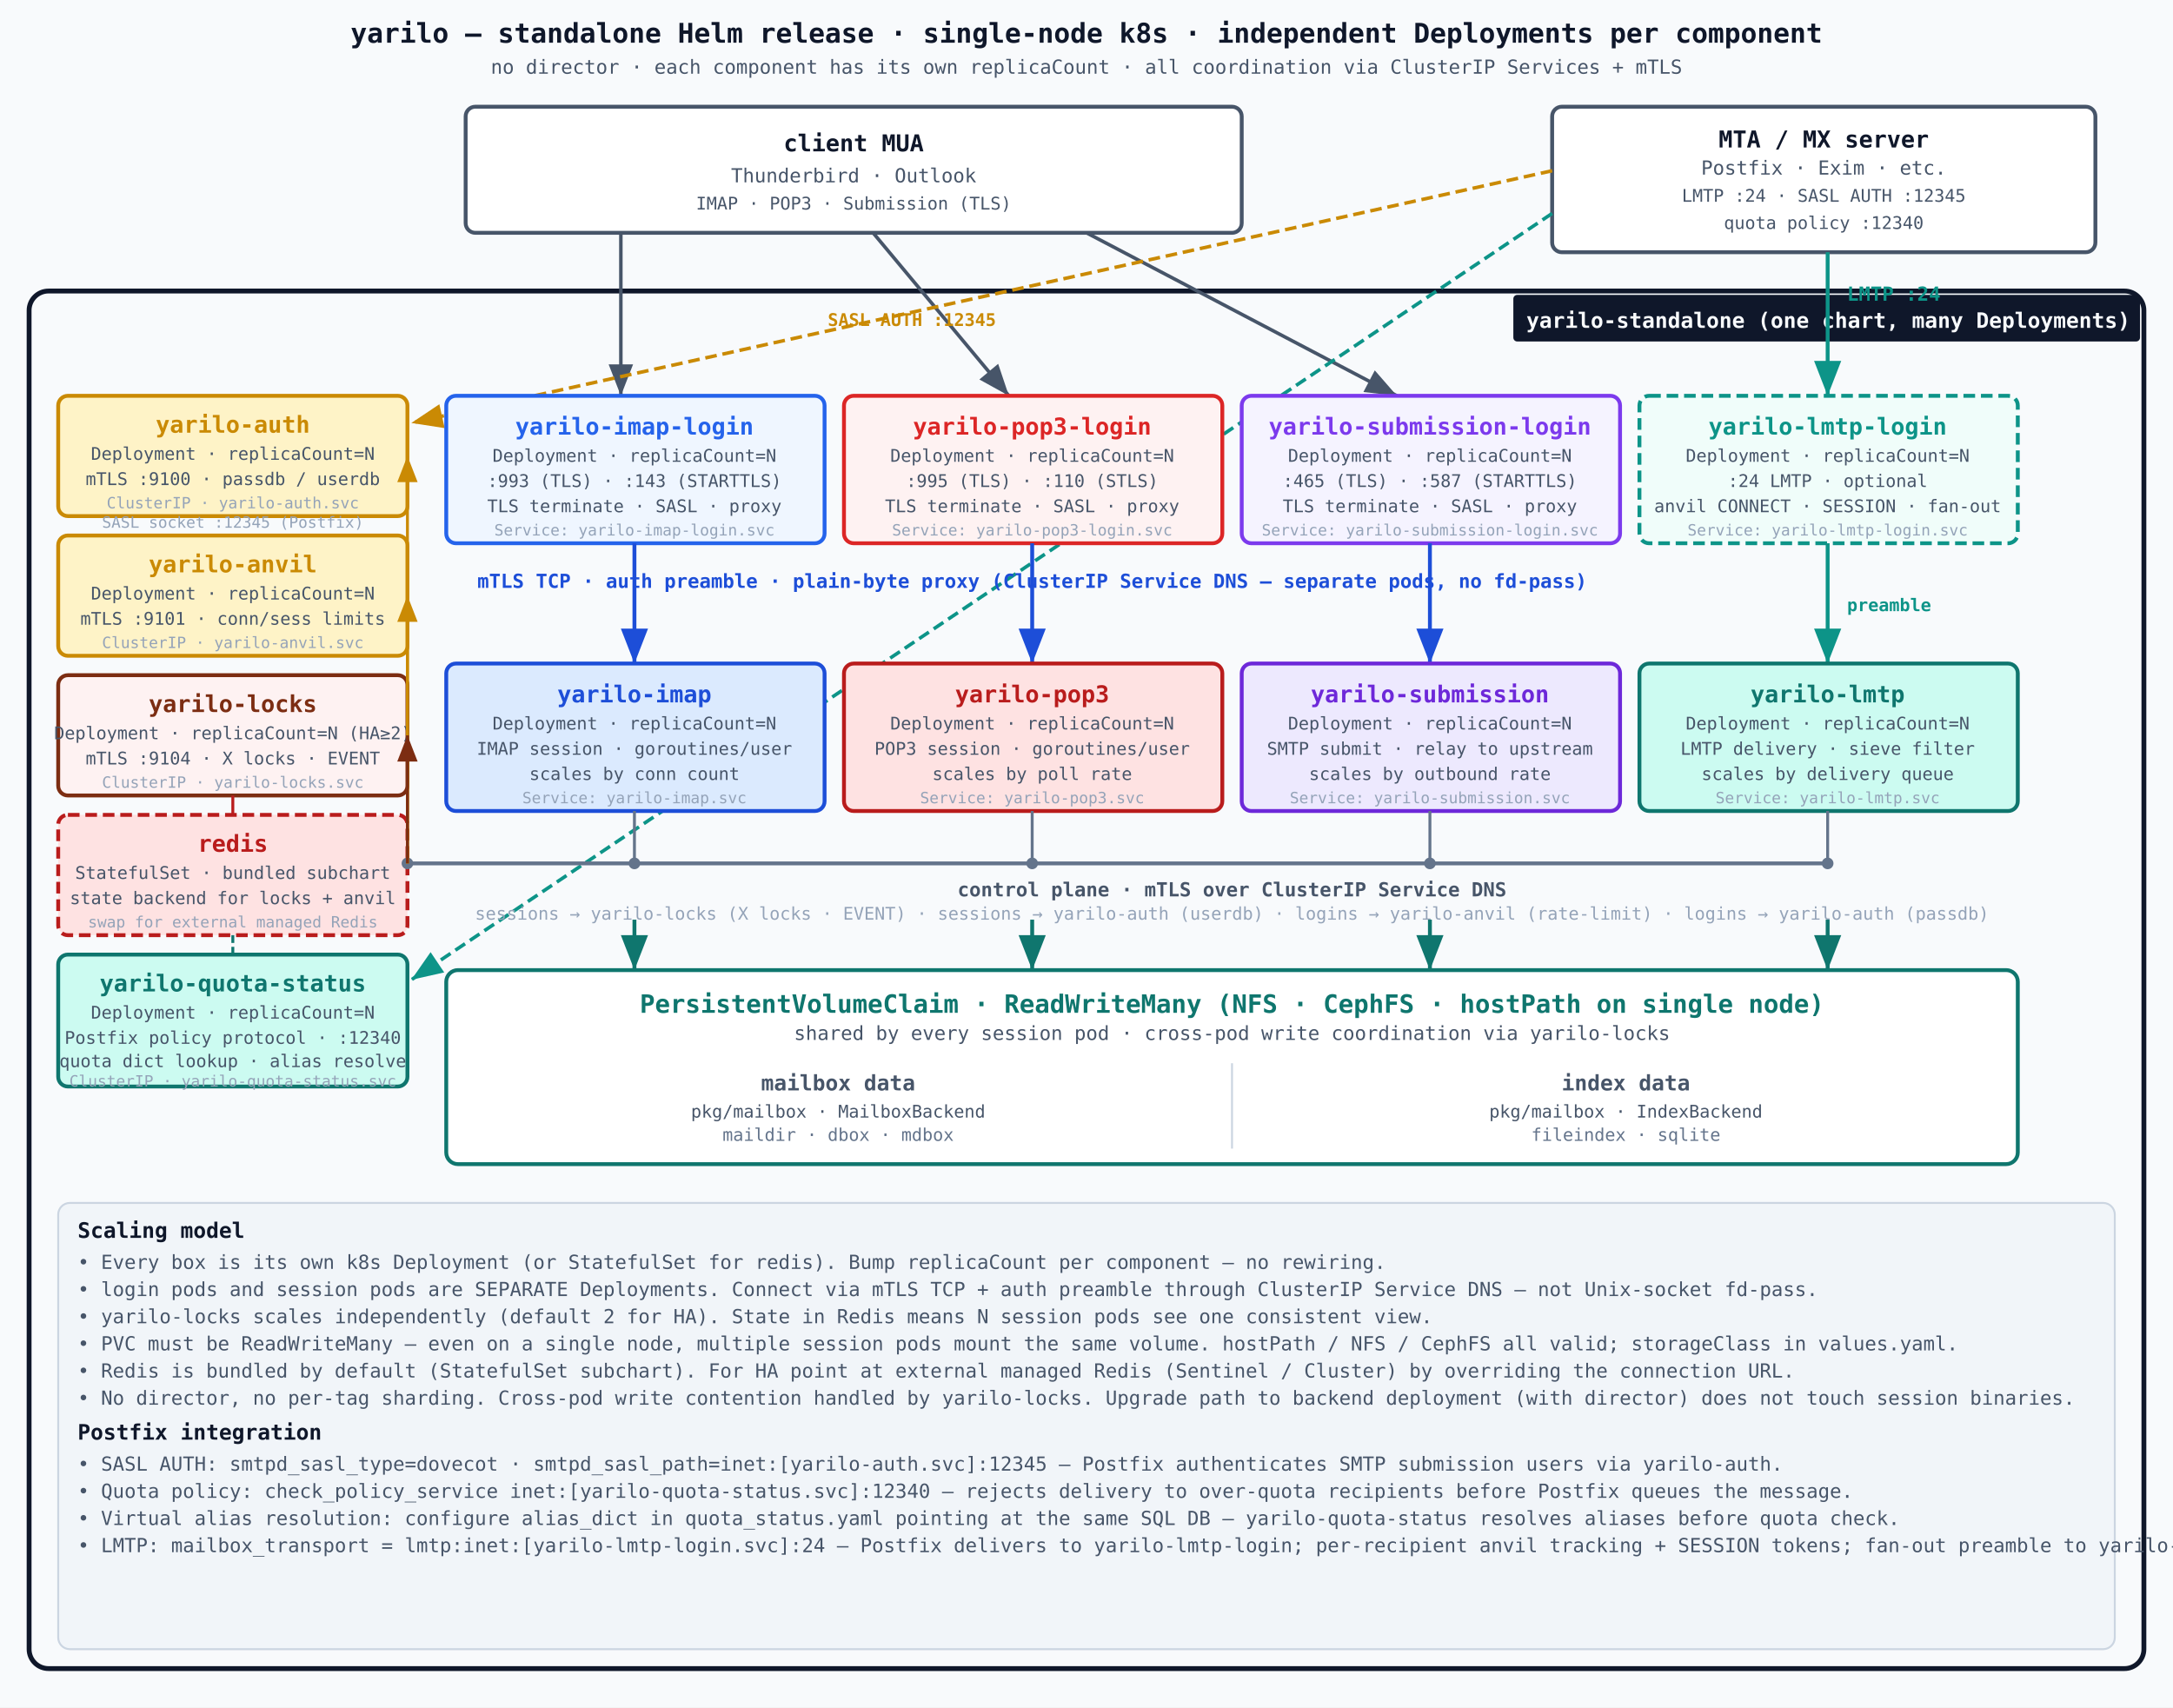
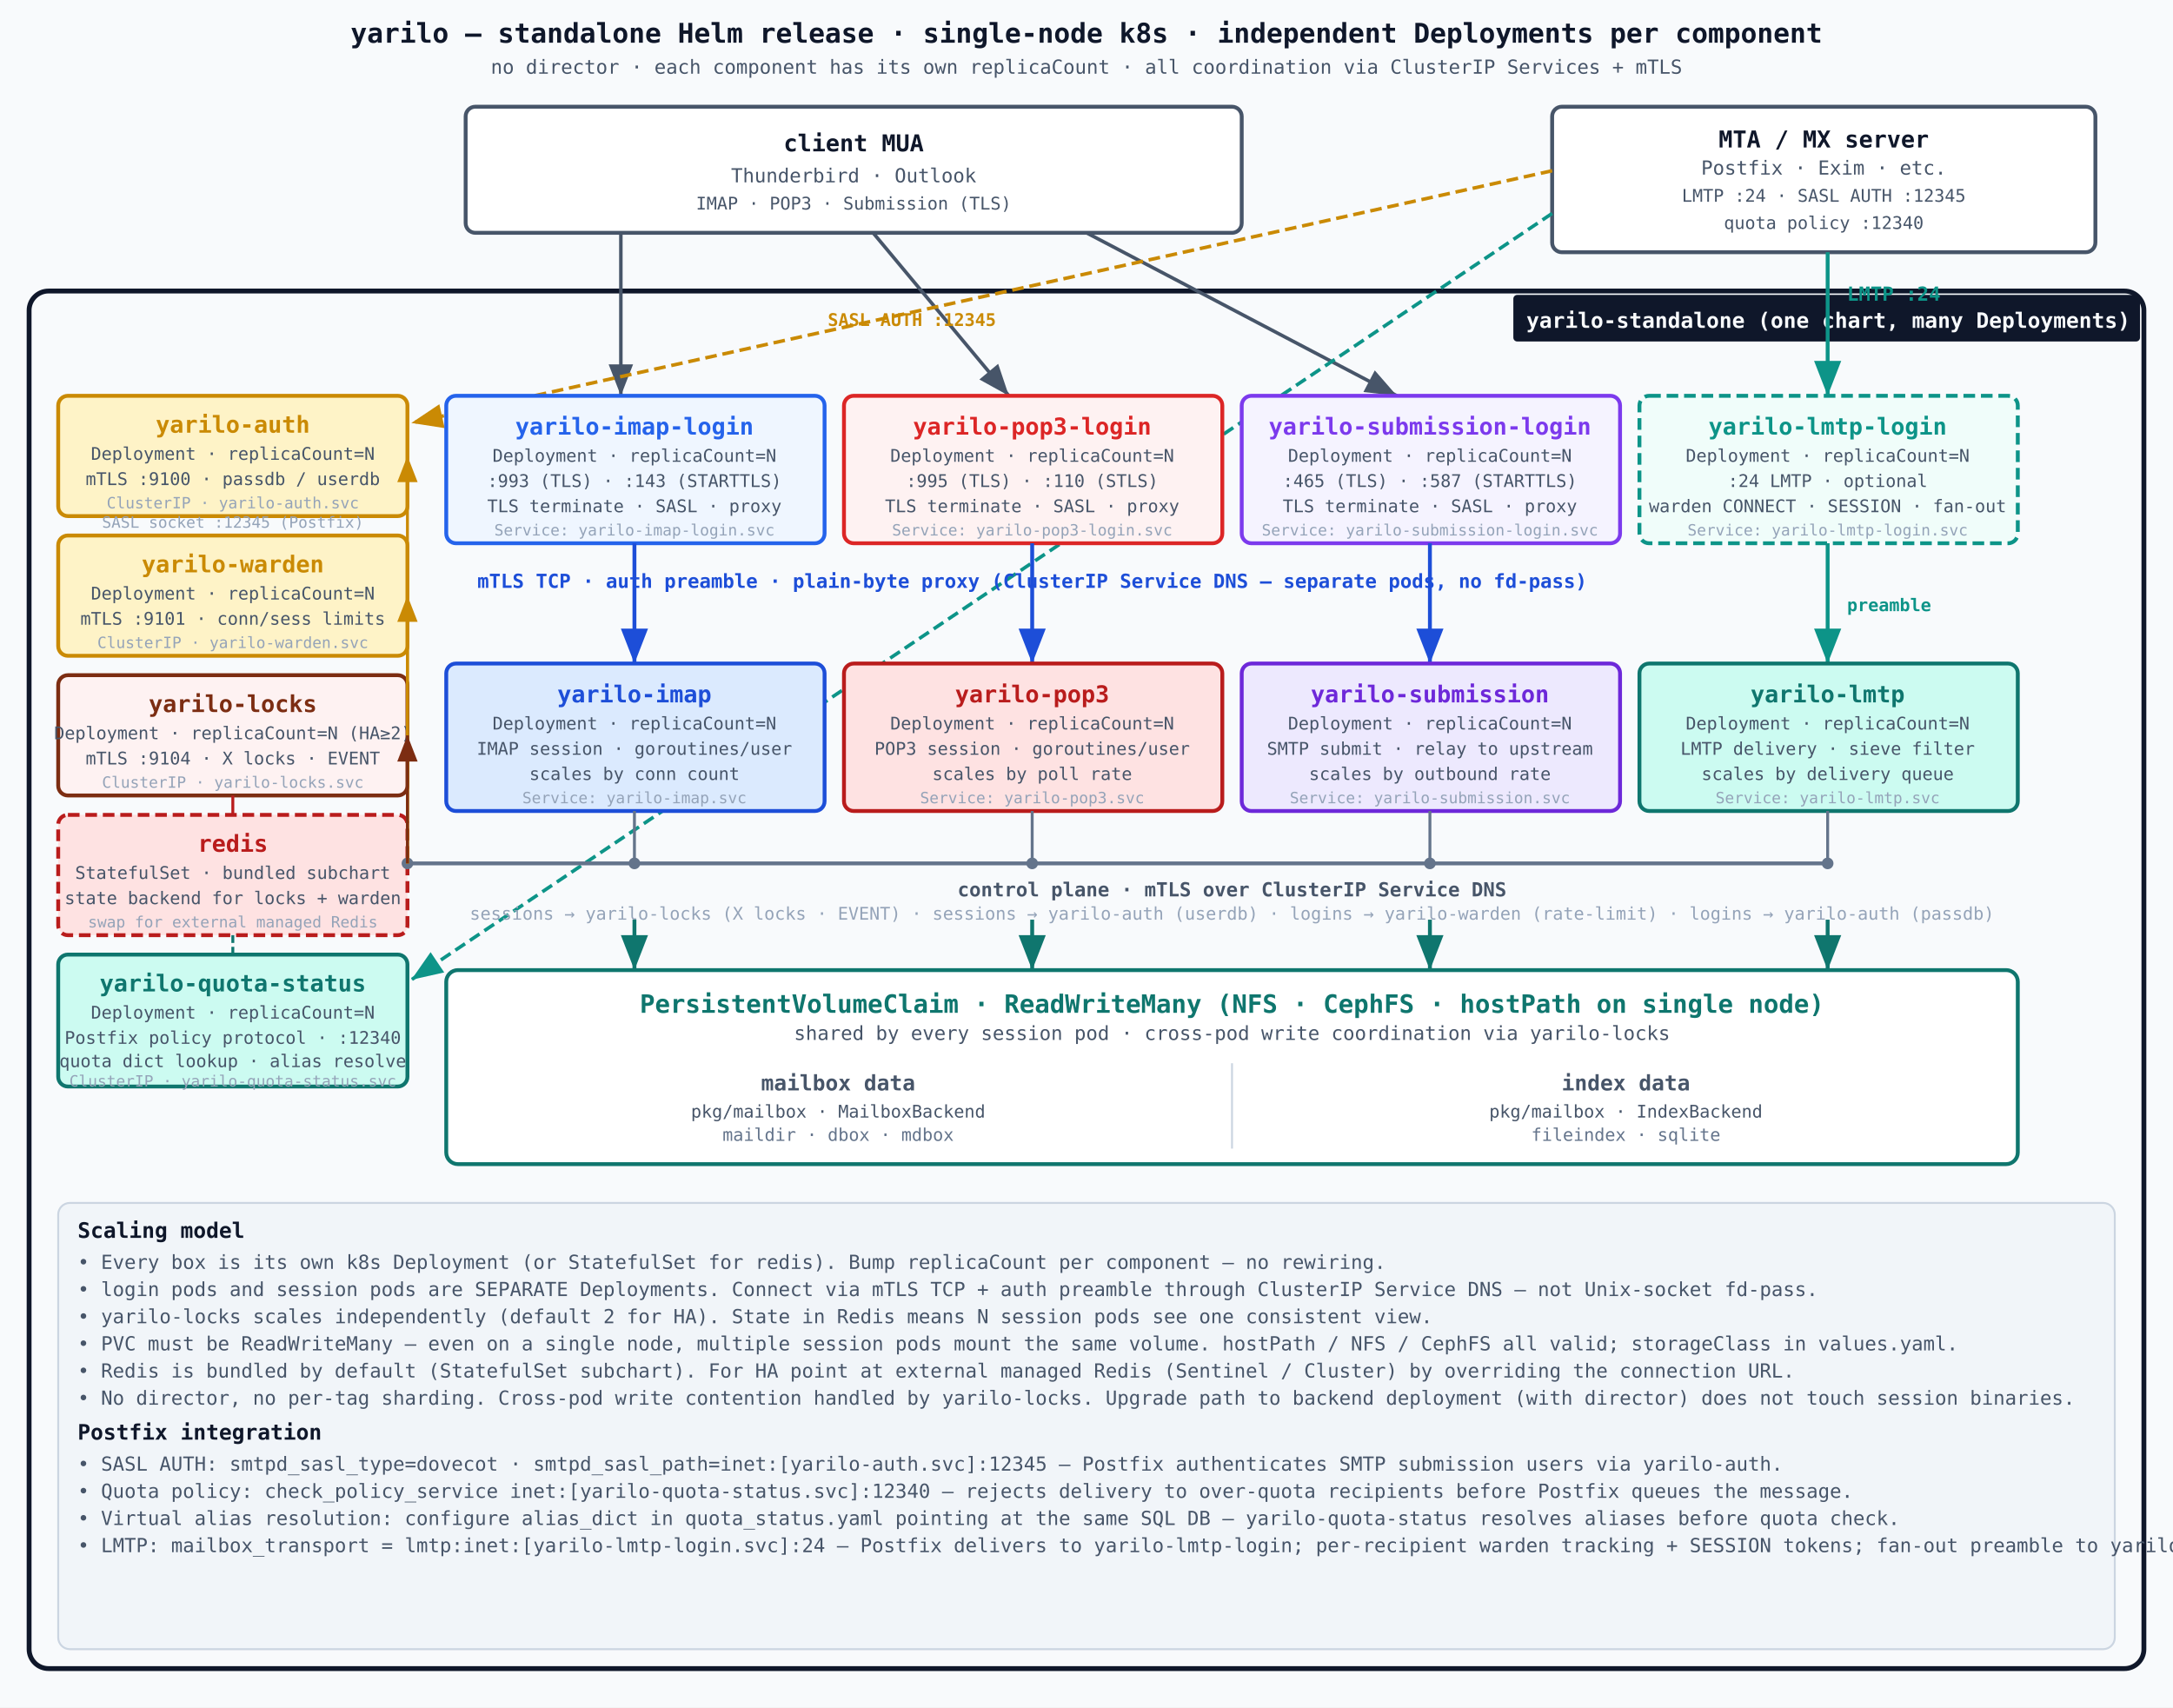
<svg xmlns="http://www.w3.org/2000/svg" width="1120" height="880" font-family="monospace">
  <defs>
    <marker id="aa" markerWidth="9" markerHeight="7" refX="9" refY="3.5" orient="auto">
      <polygon points="0 0,9 3.5,0 7" fill="#ca8a04" />
    </marker>
    <marker id="ax" markerWidth="9" markerHeight="7" refX="9" refY="3.5" orient="auto">
      <polygon points="0 0,9 3.5,0 7" fill="#475569" />
    </marker>
    <marker id="ap" markerWidth="9" markerHeight="7" refX="9" refY="3.5" orient="auto">
      <polygon points="0 0,9 3.5,0 7" fill="#0f766e" />
    </marker>
    <marker id="al" markerWidth="9" markerHeight="7" refX="9" refY="3.5" orient="auto">
      <polygon points="0 0,9 3.5,0 7" fill="#7c2d12" />
    </marker>
    <marker id="ad" markerWidth="9" markerHeight="7" refX="9" refY="3.5" orient="auto">
      <polygon points="0 0,9 3.5,0 7" fill="#1d4ed8" />
    </marker>
    <marker id="ar" markerWidth="9" markerHeight="7" refX="9" refY="3.5" orient="auto">
      <polygon points="0 0,9 3.5,0 7" fill="#b91c1c" />
    </marker>
    <marker id="aq" markerWidth="9" markerHeight="7" refX="9" refY="3.5" orient="auto">
      <polygon points="0 0,9 3.5,0 7" fill="#0d9488" />
    </marker>
  </defs>
  <rect width="1120" height="880" fill="#f8fafc" />
  <text x="560" y="22" text-anchor="middle" fill="#0f172a" font-size="14" font-weight="bold">yarilo — standalone Helm release · single-node k8s · independent Deployments per component</text>
  <text x="560" y="38" text-anchor="middle" fill="#475569" font-size="10">no director · each component has its own replicaCount · all coordination via ClusterIP Services + mTLS</text>
  <rect x="240" y="55" width="400" height="65" rx="5" fill="#ffffff" stroke="#475569" stroke-width="2" />
  <text x="440" y="78" text-anchor="middle" fill="#0f172a" font-size="12" font-weight="bold">client MUA</text>
  <text x="440" y="94" text-anchor="middle" fill="#475569" font-size="10">Thunderbird · Outlook</text>
  <text x="440" y="108" text-anchor="middle" fill="#475569" font-size="9">IMAP · POP3 · Submission (TLS)</text>
  <rect x="800" y="55" width="280" height="75" rx="5" fill="#ffffff" stroke="#475569" stroke-width="2" />
  <text x="940" y="76" text-anchor="middle" fill="#0f172a" font-size="12" font-weight="bold">MTA / MX server</text>
  <text x="940" y="90" text-anchor="middle" fill="#475569" font-size="10">Postfix · Exim · etc.</text>
  <text x="940" y="104" text-anchor="middle" fill="#475569" font-size="9">LMTP :24 · SASL AUTH :12345</text>
  <text x="940" y="118" text-anchor="middle" fill="#475569" font-size="9">quota policy :12340</text>
  <rect x="15" y="150" width="1090" height="710" rx="10" fill="none" stroke="#0f172a" stroke-width="2.5" />
  <rect x="780" y="152" width="323" height="24" rx="2" fill="#0f172a" />
  <text x="1098" y="169" text-anchor="end" fill="#f8fafc" font-size="11" font-weight="bold">Helm release: yarilo-standalone (one chart, many Deployments)</text>
  <line x1="320" y1="120" x2="320" y2="204" stroke="#475569" stroke-width="1.8" marker-end="url(#ax)" />
  <line x1="450" y1="120" x2="520" y2="204" stroke="#475569" stroke-width="1.8" marker-end="url(#ax)" />
  <line x1="560" y1="120" x2="720" y2="204" stroke="#475569" stroke-width="1.8" marker-end="url(#ax)" />
  <line x1="942" y1="130" x2="942" y2="204" stroke="#0d9488" stroke-width="2" marker-end="url(#aq)" />
  <text x="952" y="155" fill="#0d9488" font-size="10" font-weight="bold">LMTP :24</text>
  <line x1="800" y1="88" x2="212" y2="218" stroke="#ca8a04" stroke-width="1.8" stroke-dasharray="6,3" marker-end="url(#aa)" />
  <text x="470" y="168" text-anchor="middle" fill="#ca8a04" font-size="9" font-weight="bold">SASL AUTH :12345</text>
  <line x1="800" y1="110" x2="212" y2="505" stroke="#0d9488" stroke-width="1.8" stroke-dasharray="6,3" marker-end="url(#aq)" />
  <text x="480" y="380" text-anchor="middle" fill="#0d9488" font-size="9" font-weight="bold">policy :12340</text>
  <rect x="30" y="204" width="180" height="62" rx="5" fill="#fef3c7" stroke="#ca8a04" stroke-width="2" />
  <text x="120" y="223" text-anchor="middle" fill="#ca8a04" font-size="12" font-weight="bold">yarilo-auth</text>
  <text x="120" y="237" text-anchor="middle" fill="#475569" font-size="9">Deployment · replicaCount=N</text>
  <text x="120" y="250" text-anchor="middle" fill="#475569" font-size="9">mTLS :9100 · passdb / userdb</text>
  <text x="120" y="262" text-anchor="middle" fill="#94a3b8" font-size="8">ClusterIP · yarilo-auth.svc</text>
  <text x="120" y="272" text-anchor="middle" fill="#94a3b8" font-size="8">SASL socket :12345 (Postfix)</text>
  <rect x="30" y="276" width="180" height="62" rx="5" fill="#fef3c7" stroke="#ca8a04" stroke-width="2" />
-   <text x="120" y="295" text-anchor="middle" fill="#ca8a04" font-size="12" font-weight="bold">yarilo-anvil</text>
+   <text x="120" y="295" text-anchor="middle" fill="#ca8a04" font-size="12" font-weight="bold">yarilo-warden</text>
  <text x="120" y="309" text-anchor="middle" fill="#475569" font-size="9">Deployment · replicaCount=N</text>
  <text x="120" y="322" text-anchor="middle" fill="#475569" font-size="9">mTLS :9101 · conn/sess limits</text>
-   <text x="120" y="334" text-anchor="middle" fill="#94a3b8" font-size="8">ClusterIP · yarilo-anvil.svc</text>
+   <text x="120" y="334" text-anchor="middle" fill="#94a3b8" font-size="8">ClusterIP · yarilo-warden.svc</text>
  <rect x="30" y="348" width="180" height="62" rx="5" fill="#fef2f2" stroke="#7c2d12" stroke-width="2" />
  <text x="120" y="367" text-anchor="middle" fill="#7c2d12" font-size="12" font-weight="bold">yarilo-locks</text>
  <text x="120" y="381" text-anchor="middle" fill="#475569" font-size="9">Deployment · replicaCount=N (HA≥2)</text>
  <text x="120" y="394" text-anchor="middle" fill="#475569" font-size="9">mTLS :9104 · X locks · EVENT</text>
  <text x="120" y="406" text-anchor="middle" fill="#94a3b8" font-size="8">ClusterIP · yarilo-locks.svc</text>
  <rect x="30" y="420" width="180" height="62" rx="5" fill="#fee2e2" stroke="#b91c1c" stroke-width="2" stroke-dasharray="6,3" />
  <text x="120" y="439" text-anchor="middle" fill="#b91c1c" font-size="12" font-weight="bold">redis</text>
  <text x="120" y="453" text-anchor="middle" fill="#475569" font-size="9">StatefulSet · bundled subchart</text>
-   <text x="120" y="466" text-anchor="middle" fill="#475569" font-size="9">state backend for locks + anvil</text>
+   <text x="120" y="466" text-anchor="middle" fill="#475569" font-size="9">state backend for locks + warden</text>
  <text x="120" y="478" text-anchor="middle" fill="#94a3b8" font-size="8">swap for external managed Redis</text>
  <line x1="120" y1="410" x2="120" y2="420" stroke="#b91c1c" stroke-width="1.5" />
  <rect x="30" y="492" width="180" height="68" rx="5" fill="#ccfbf1" stroke="#0f766e" stroke-width="2" />
  <text x="120" y="511" text-anchor="middle" fill="#0f766e" font-size="12" font-weight="bold">yarilo-quota-status</text>
  <text x="120" y="525" text-anchor="middle" fill="#475569" font-size="9">Deployment · replicaCount=N</text>
  <text x="120" y="538" text-anchor="middle" fill="#475569" font-size="9">Postfix policy protocol · :12340</text>
  <text x="120" y="550" text-anchor="middle" fill="#475569" font-size="9">quota dict lookup · alias resolve</text>
  <text x="120" y="560" text-anchor="middle" fill="#94a3b8" font-size="8">ClusterIP · yarilo-quota-status.svc</text>
  <line x1="120" y1="482" x2="120" y2="492" stroke="#0f766e" stroke-width="1.5" stroke-dasharray="4,2" />
  <rect x="230" y="204" width="195" height="76" rx="5" fill="#eff6ff" stroke="#2563eb" stroke-width="2" />
  <text x="327" y="224" text-anchor="middle" fill="#2563eb" font-size="12" font-weight="bold">yarilo-imap-login</text>
  <text x="327" y="238" text-anchor="middle" fill="#475569" font-size="9">Deployment · replicaCount=N</text>
  <text x="327" y="251" text-anchor="middle" fill="#475569" font-size="9">:993 (TLS) · :143 (STARTTLS)</text>
  <text x="327" y="264" text-anchor="middle" fill="#475569" font-size="9">TLS terminate · SASL · proxy</text>
  <text x="327" y="276" text-anchor="middle" fill="#94a3b8" font-size="8">Service: yarilo-imap-login.svc</text>
  <rect x="435" y="204" width="195" height="76" rx="5" fill="#fef2f2" stroke="#dc2626" stroke-width="2" />
  <text x="532" y="224" text-anchor="middle" fill="#dc2626" font-size="12" font-weight="bold">yarilo-pop3-login</text>
  <text x="532" y="238" text-anchor="middle" fill="#475569" font-size="9">Deployment · replicaCount=N</text>
  <text x="532" y="251" text-anchor="middle" fill="#475569" font-size="9">:995 (TLS) · :110 (STLS)</text>
  <text x="532" y="264" text-anchor="middle" fill="#475569" font-size="9">TLS terminate · SASL · proxy</text>
  <text x="532" y="276" text-anchor="middle" fill="#94a3b8" font-size="8">Service: yarilo-pop3-login.svc</text>
  <rect x="640" y="204" width="195" height="76" rx="5" fill="#f5f3ff" stroke="#7c3aed" stroke-width="2" />
  <text x="737" y="224" text-anchor="middle" fill="#7c3aed" font-size="12" font-weight="bold">yarilo-submission-login</text>
  <text x="737" y="238" text-anchor="middle" fill="#475569" font-size="9">Deployment · replicaCount=N</text>
  <text x="737" y="251" text-anchor="middle" fill="#475569" font-size="9">:465 (TLS) · :587 (STARTTLS)</text>
  <text x="737" y="264" text-anchor="middle" fill="#475569" font-size="9">TLS terminate · SASL · proxy</text>
  <text x="737" y="276" text-anchor="middle" fill="#94a3b8" font-size="8">Service: yarilo-submission-login.svc</text>
  <rect x="845" y="204" width="195" height="76" rx="5" fill="#f0fdfa" stroke="#0d9488" stroke-width="2" stroke-dasharray="6,3" />
  <text x="942" y="224" text-anchor="middle" fill="#0d9488" font-size="12" font-weight="bold">yarilo-lmtp-login</text>
  <text x="942" y="238" text-anchor="middle" fill="#475569" font-size="9">Deployment · replicaCount=N</text>
  <text x="942" y="251" text-anchor="middle" fill="#475569" font-size="9">:24 LMTP · optional</text>
-   <text x="942" y="264" text-anchor="middle" fill="#475569" font-size="9">anvil CONNECT · SESSION · fan-out</text>
+   <text x="942" y="264" text-anchor="middle" fill="#475569" font-size="9">warden CONNECT · SESSION · fan-out</text>
  <text x="942" y="276" text-anchor="middle" fill="#94a3b8" font-size="8">Service: yarilo-lmtp-login.svc</text>
  <line x1="327" y1="280" x2="327" y2="342" stroke="#1d4ed8" stroke-width="2" marker-end="url(#ad)" />
  <line x1="532" y1="280" x2="532" y2="342" stroke="#1d4ed8" stroke-width="2" marker-end="url(#ad)" />
  <line x1="737" y1="280" x2="737" y2="342" stroke="#1d4ed8" stroke-width="2" marker-end="url(#ad)" />
  <line x1="942" y1="280" x2="942" y2="342" stroke="#0d9488" stroke-width="2" marker-end="url(#aq)" />
  <text x="952" y="315" fill="#0d9488" font-size="9" font-weight="bold">preamble</text>
  <text x="532" y="303" text-anchor="middle" fill="#1d4ed8" font-size="10" font-weight="bold">mTLS TCP · auth preamble · plain-byte proxy (ClusterIP Service DNS — separate pods, no fd-pass)</text>
  <rect x="230" y="342" width="195" height="76" rx="5" fill="#dbeafe" stroke="#1d4ed8" stroke-width="2" />
  <text x="327" y="362" text-anchor="middle" fill="#1d4ed8" font-size="12" font-weight="bold">yarilo-imap</text>
  <text x="327" y="376" text-anchor="middle" fill="#475569" font-size="9">Deployment · replicaCount=N</text>
  <text x="327" y="389" text-anchor="middle" fill="#475569" font-size="9">IMAP session · goroutines/user</text>
  <text x="327" y="402" text-anchor="middle" fill="#475569" font-size="9">scales by conn count</text>
  <text x="327" y="414" text-anchor="middle" fill="#94a3b8" font-size="8">Service: yarilo-imap.svc</text>
  <rect x="435" y="342" width="195" height="76" rx="5" fill="#fee2e2" stroke="#b91c1c" stroke-width="2" />
  <text x="532" y="362" text-anchor="middle" fill="#b91c1c" font-size="12" font-weight="bold">yarilo-pop3</text>
  <text x="532" y="376" text-anchor="middle" fill="#475569" font-size="9">Deployment · replicaCount=N</text>
  <text x="532" y="389" text-anchor="middle" fill="#475569" font-size="9">POP3 session · goroutines/user</text>
  <text x="532" y="402" text-anchor="middle" fill="#475569" font-size="9">scales by poll rate</text>
  <text x="532" y="414" text-anchor="middle" fill="#94a3b8" font-size="8">Service: yarilo-pop3.svc</text>
  <rect x="640" y="342" width="195" height="76" rx="5" fill="#ede9fe" stroke="#6d28d9" stroke-width="2" />
  <text x="737" y="362" text-anchor="middle" fill="#6d28d9" font-size="12" font-weight="bold">yarilo-submission</text>
  <text x="737" y="376" text-anchor="middle" fill="#475569" font-size="9">Deployment · replicaCount=N</text>
  <text x="737" y="389" text-anchor="middle" fill="#475569" font-size="9">SMTP submit · relay to upstream</text>
  <text x="737" y="402" text-anchor="middle" fill="#475569" font-size="9">scales by outbound rate</text>
  <text x="737" y="414" text-anchor="middle" fill="#94a3b8" font-size="8">Service: yarilo-submission.svc</text>
  <rect x="845" y="342" width="195" height="76" rx="5" fill="#ccfbf1" stroke="#0f766e" stroke-width="2" />
  <text x="942" y="362" text-anchor="middle" fill="#0f766e" font-size="12" font-weight="bold">yarilo-lmtp</text>
  <text x="942" y="376" text-anchor="middle" fill="#475569" font-size="9">Deployment · replicaCount=N</text>
  <text x="942" y="389" text-anchor="middle" fill="#475569" font-size="9">LMTP delivery · sieve filter</text>
  <text x="942" y="402" text-anchor="middle" fill="#475569" font-size="9">scales by delivery queue</text>
  <text x="942" y="414" text-anchor="middle" fill="#94a3b8" font-size="8">Service: yarilo-lmtp.svc</text>
  <line x1="327" y1="418" x2="327" y2="445" stroke="#64748b" stroke-width="1.5" />
  <line x1="532" y1="418" x2="532" y2="445" stroke="#64748b" stroke-width="1.5" />
  <line x1="737" y1="418" x2="737" y2="445" stroke="#64748b" stroke-width="1.5" />
  <line x1="942" y1="418" x2="942" y2="445" stroke="#64748b" stroke-width="1.5" />
  <line x1="210" y1="445" x2="942" y2="445" stroke="#64748b" stroke-width="2" />
  <circle cx="327" cy="445" r="3" fill="#64748b" />
  <circle cx="532" cy="445" r="3" fill="#64748b" />
  <circle cx="737" cy="445" r="3" fill="#64748b" />
  <circle cx="942" cy="445" r="3" fill="#64748b" />
  <circle cx="210" cy="445" r="3" fill="#64748b" />
  <text x="635" y="462" text-anchor="middle" fill="#475569" font-size="10" font-weight="bold">control plane · mTLS over ClusterIP Service DNS</text>
-   <text x="635" y="474" text-anchor="middle" fill="#94a3b8" font-size="9">sessions → yarilo-locks (X locks · EVENT) · sessions → yarilo-auth (userdb) · logins → yarilo-anvil (rate-limit) · logins → yarilo-auth (passdb)</text>
+   <text x="635" y="474" text-anchor="middle" fill="#94a3b8" font-size="9">sessions → yarilo-locks (X locks · EVENT) · sessions → yarilo-auth (userdb) · logins → yarilo-warden (rate-limit) · logins → yarilo-auth (passdb)</text>
  <line x1="210" y1="445" x2="210" y2="235" stroke="#ca8a04" stroke-width="1.5" marker-end="url(#aa)" />
  <line x1="210" y1="445" x2="210" y2="307" stroke="#ca8a04" stroke-width="1.5" marker-end="url(#aa)" />
  <line x1="210" y1="445" x2="210" y2="379" stroke="#7c2d12" stroke-width="1.5" marker-end="url(#al)" />
  <line x1="327" y1="474" x2="327" y2="500" stroke="#0f766e" stroke-width="2" marker-end="url(#ap)" />
  <line x1="532" y1="474" x2="532" y2="500" stroke="#0f766e" stroke-width="2" marker-end="url(#ap)" />
  <line x1="737" y1="474" x2="737" y2="500" stroke="#0f766e" stroke-width="2" marker-end="url(#ap)" />
  <line x1="942" y1="474" x2="942" y2="500" stroke="#0f766e" stroke-width="2" marker-end="url(#ap)" />
  <rect x="230" y="500" width="810" height="100" rx="6" fill="#ffffff" stroke="#0f766e" stroke-width="2" />
  <text x="635" y="522" text-anchor="middle" fill="#0f766e" font-size="13" font-weight="bold">PersistentVolumeClaim · ReadWriteMany (NFS · CephFS · hostPath on single node)</text>
  <text x="635" y="536" text-anchor="middle" fill="#475569" font-size="10">shared by every session pod · cross-pod write coordination via yarilo-locks</text>
  <line x1="635" y1="548" x2="635" y2="592" stroke="#cbd5e1" stroke-width="1" />
  <text x="432" y="562" text-anchor="middle" fill="#475569" font-size="11" font-weight="bold">mailbox data</text>
  <text x="432" y="576" text-anchor="middle" fill="#475569" font-size="9">pkg/mailbox · MailboxBackend</text>
  <text x="432" y="588" text-anchor="middle" fill="#64748b" font-size="9">maildir · dbox · mdbox</text>
  <text x="838" y="562" text-anchor="middle" fill="#475569" font-size="11" font-weight="bold">index data</text>
  <text x="838" y="576" text-anchor="middle" fill="#475569" font-size="9">pkg/mailbox · IndexBackend</text>
  <text x="838" y="588" text-anchor="middle" fill="#64748b" font-size="9">fileindex · sqlite</text>
  <rect x="30" y="620" width="1060" height="230" rx="6" fill="#f1f5f9" stroke="#cbd5e1" stroke-width="1" />
  <text x="40" y="638" fill="#0f172a" font-size="11" font-weight="bold">Scaling model</text>
  <text x="40" y="654" fill="#475569" font-size="10">• Every box is its own k8s Deployment (or StatefulSet for redis). Bump replicaCount per component — no rewiring.</text>
  <text x="40" y="668" fill="#475569" font-size="10">• login pods and session pods are SEPARATE Deployments. Connect via mTLS TCP + auth preamble through ClusterIP Service DNS — not Unix-socket fd-pass.</text>
  <text x="40" y="682" fill="#475569" font-size="10">• yarilo-locks scales independently (default 2 for HA). State in Redis means N session pods see one consistent view.</text>
  <text x="40" y="696" fill="#475569" font-size="10">• PVC must be ReadWriteMany — even on a single node, multiple session pods mount the same volume. hostPath / NFS / CephFS all valid; storageClass in values.yaml.</text>
  <text x="40" y="710" fill="#475569" font-size="10">• Redis is bundled by default (StatefulSet subchart). For HA point at external managed Redis (Sentinel / Cluster) by overriding the connection URL.</text>
  <text x="40" y="724" fill="#475569" font-size="10">• No director, no per-tag sharding. Cross-pod write contention handled by yarilo-locks. Upgrade path to backend deployment (with director) does not touch session binaries.</text>
  <text x="40" y="742" fill="#0f172a" font-size="11" font-weight="bold">Postfix integration</text>
  <text x="40" y="758" fill="#475569" font-size="10">• SASL AUTH: smtpd_sasl_type=dovecot · smtpd_sasl_path=inet:[yarilo-auth.svc]:12345 — Postfix authenticates SMTP submission users via yarilo-auth.</text>
  <text x="40" y="772" fill="#475569" font-size="10">• Quota policy: check_policy_service inet:[yarilo-quota-status.svc]:12340 — rejects delivery to over-quota recipients before Postfix queues the message.</text>
  <text x="40" y="786" fill="#475569" font-size="10">• Virtual alias resolution: configure alias_dict in quota_status.yaml pointing at the same SQL DB — yarilo-quota-status resolves aliases before quota check.</text>
-   <text x="40" y="800" fill="#475569" font-size="10">• LMTP: mailbox_transport = lmtp:inet:[yarilo-lmtp-login.svc]:24 — Postfix delivers to yarilo-lmtp-login; per-recipient anvil tracking + SESSION tokens; fan-out preamble to yarilo-lmtp. Enable: components.lmtpLogin.enabled: true in values.yaml.</text>
+   <text x="40" y="800" fill="#475569" font-size="10">• LMTP: mailbox_transport = lmtp:inet:[yarilo-lmtp-login.svc]:24 — Postfix delivers to yarilo-lmtp-login; per-recipient warden tracking + SESSION tokens; fan-out preamble to yarilo-lmtp. Enable: components.lmtpLogin.enabled: true in values.yaml.</text>
</svg>
